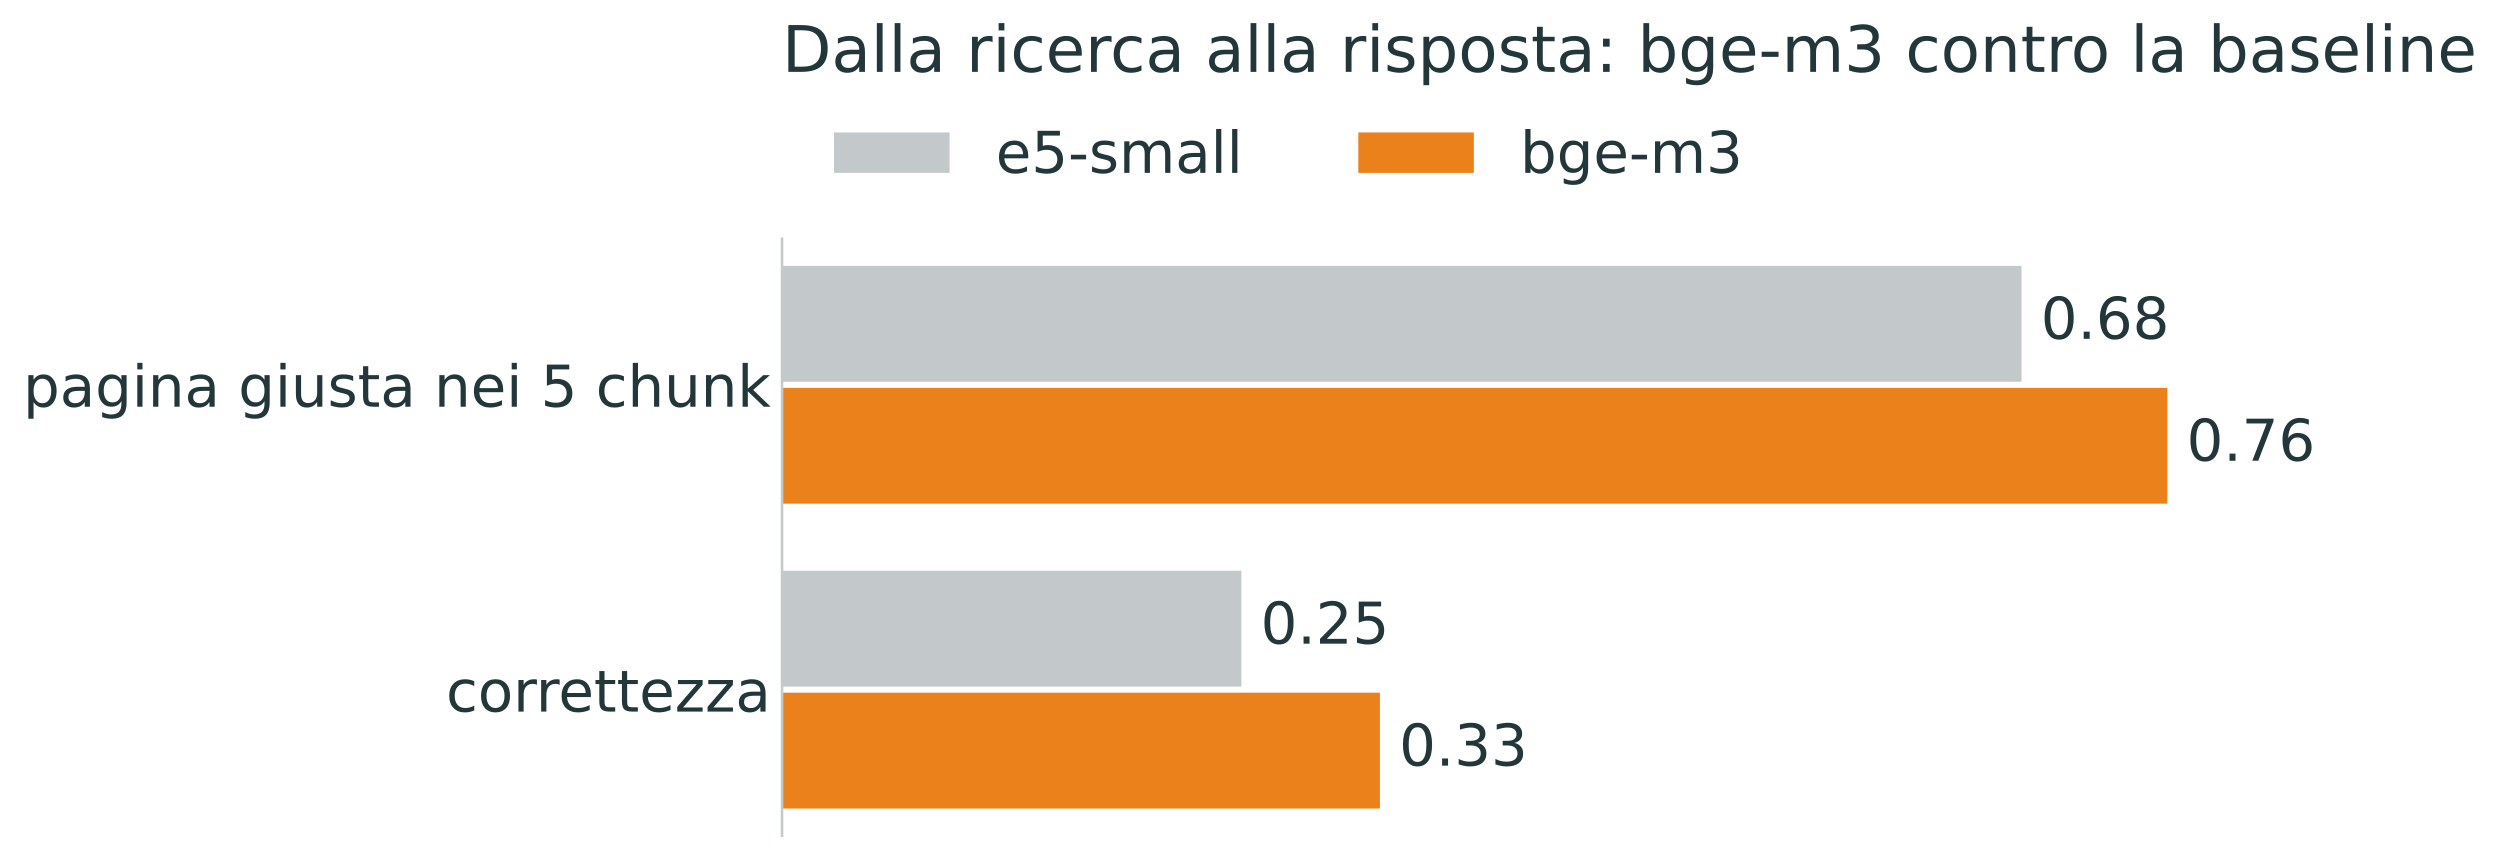
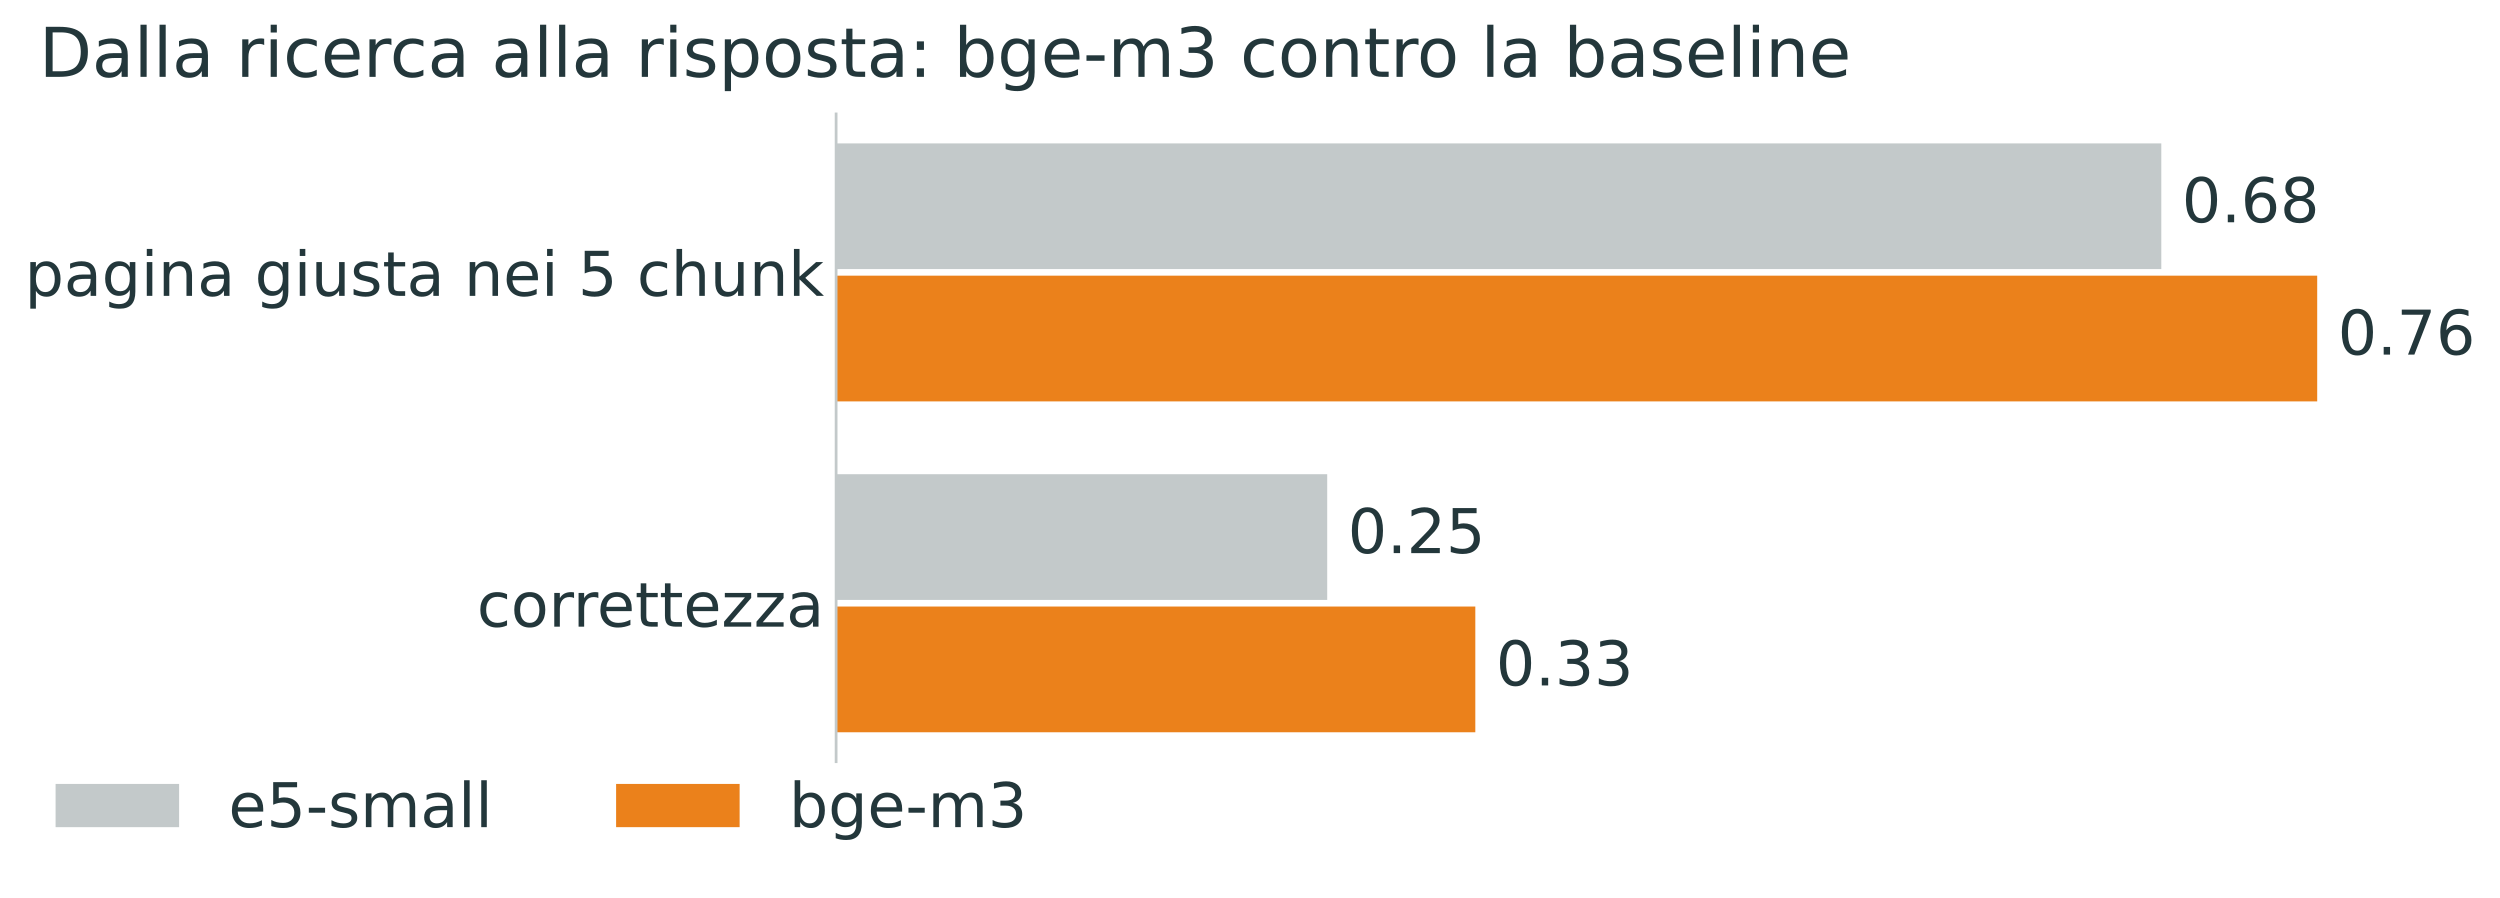
- <svg xmlns="http://www.w3.org/2000/svg" xmlns:xlink="http://www.w3.org/1999/xlink" width="779.003pt" height="267.6pt" viewBox="0 0 779.003 267.6" version="1.1">
+ <svg xmlns="http://www.w3.org/2000/svg" xmlns:xlink="http://www.w3.org/1999/xlink" width="728.626pt" height="261.6pt" viewBox="0 0 728.626 261.6" version="1.1">
  <defs>
    <style type="text/css">*{stroke-linejoin: round; stroke-linecap: butt}</style>
  </defs>
  <g id="figure_1">
    <g id="patch_1">
-       <path d="M 0 267.6  L 779.003 267.6  L 779.003 0  L 0 0  L 0 267.6  z " style="fill: none" />
+       <path d="M 0 261.6  L 728.626 261.6  L 728.626 0  L 0 0  L 0 261.6  z " style="fill: none" />
    </g>
    <g id="axes_1">
      <g id="patch_2">
-         <path d="M 243.685 260.4  L 696.931 260.4  L 696.931 74.397  L 243.685 74.397  L 243.685 260.4  z " style="fill: none" />
+         <path d="M 243.685 221.998  L 696.931 221.998  L 696.931 33.202  L 243.685 33.202  L 243.685 221.998  z " style="fill: none" />
      </g>
      <g id="patch_3">
-         <path d="M 243.685 82.852  L 629.91 82.852  L 629.91 118.95  L 243.685 118.95  z " clip-path="url(#p72cf7c8aee)" style="fill: #c3c9ca" />
+         <path d="M 243.685 41.784  L 629.91 41.784  L 629.91 78.424  L 243.685 78.424  z " clip-path="url(#pa851d800c7)" style="fill: #c3c9ca" />
      </g>
      <g id="patch_4">
-         <path d="M 243.685 177.848  L 386.815 177.848  L 386.815 213.946  L 243.685 213.946  z " clip-path="url(#p72cf7c8aee)" style="fill: #c3c9ca" />
+         <path d="M 243.685 138.206  L 386.815 138.206  L 386.815 174.847  L 243.685 174.847  z " clip-path="url(#pa851d800c7)" style="fill: #c3c9ca" />
      </g>
      <g id="patch_5">
-         <path d="M 243.685 120.85  L 675.348 120.85  L 675.348 156.949  L 243.685 156.949  z " clip-path="url(#p72cf7c8aee)" style="fill: #eb811b" />
+         <path d="M 243.685 80.353  L 675.348 80.353  L 675.348 116.993  L 243.685 116.993  z " clip-path="url(#pa851d800c7)" style="fill: #eb811b" />
      </g>
      <g id="patch_6">
-         <path d="M 243.685 215.846  L 429.982 215.846  L 429.982 251.945  L 243.685 251.945  z " clip-path="url(#p72cf7c8aee)" style="fill: #eb811b" />
+         <path d="M 243.685 176.775  L 429.982 176.775  L 429.982 213.416  L 243.685 213.416  z " clip-path="url(#pa851d800c7)" style="fill: #eb811b" />
      </g>
      <g id="matplotlib.axis_1">
        <g id="ytick_1">
          <g id="line2d_1" />
          <g id="text_1">
-             <g style="fill: #23373b" transform="translate(7.2 126.7387) scale(0.18 -0.18)">
+             <g style="fill: #23373b" transform="translate(7.2 86.2271) scale(0.18 -0.18)">
              <defs>
                <path id="DejaVuSans-53" d="M 1159 525  L 1159 -1331  L 581 -1331  L 581 3500  L 1159 3500  L 1159 2969  Q 1341 3281 1617 3432  Q 1894 3584 2278 3584  Q 2916 3584 3314 3078  Q 3713 2572 3713 1747  Q 3713 922 3314 415  Q 2916 -91 2278 -91  Q 1894 -91 1617 61  Q 1341 213 1159 525  z M 3116 1747  Q 3116 2381 2855 2742  Q 2594 3103 2138 3103  Q 1681 3103 1420 2742  Q 1159 2381 1159 1747  Q 1159 1113 1420 752  Q 1681 391 2138 391  Q 2594 391 2855 752  Q 3116 1113 3116 1747  z " transform="scale(0.015625)" />
                <path id="DejaVuSans-44" d="M 2194 1759  Q 1497 1759 1228 1600  Q 959 1441 959 1056  Q 959 750 1161 570  Q 1363 391 1709 391  Q 2188 391 2477 730  Q 2766 1069 2766 1631  L 2766 1759  L 2194 1759  z M 3341 1997  L 3341 0  L 2766 0  L 2766 531  Q 2569 213 2275 61  Q 1981 -91 1556 -91  Q 1019 -91 701 211  Q 384 513 384 1019  Q 384 1609 779 1909  Q 1175 2209 1959 2209  L 2766 2209  L 2766 2266  Q 2766 2663 2505 2880  Q 2244 3097 1772 3097  Q 1472 3097 1187 3025  Q 903 2953 641 2809  L 641 3341  Q 956 3463 1253 3523  Q 1550 3584 1831 3584  Q 2591 3584 2966 3190  Q 3341 2797 3341 1997  z " transform="scale(0.015625)" />
                <path id="DejaVuSans-4a" d="M 2906 1791  Q 2906 2416 2648 2759  Q 2391 3103 1925 3103  Q 1463 3103 1205 2759  Q 947 2416 947 1791  Q 947 1169 1205 825  Q 1463 481 1925 481  Q 2391 481 2648 825  Q 2906 1169 2906 1791  z M 3481 434  Q 3481 -459 3084 -895  Q 2688 -1331 1869 -1331  Q 1566 -1331 1297 -1286  Q 1028 -1241 775 -1147  L 775 -588  Q 1028 -725 1275 -790  Q 1522 -856 1778 -856  Q 2344 -856 2625 -561  Q 2906 -266 2906 331  L 2906 616  Q 2728 306 2450 153  Q 2172 0 1784 0  Q 1141 0 747 490  Q 353 981 353 1791  Q 353 2603 747 3093  Q 1141 3584 1784 3584  Q 2172 3584 2450 3431  Q 2728 3278 2906 2969  L 2906 3500  L 3481 3500  L 3481 434  z " transform="scale(0.015625)" />
                <path id="DejaVuSans-4c" d="M 603 3500  L 1178 3500  L 1178 0  L 603 0  L 603 3500  z M 603 4863  L 1178 4863  L 1178 4134  L 603 4134  L 603 4863  z " transform="scale(0.015625)" />
                <path id="DejaVuSans-51" d="M 3513 2113  L 3513 0  L 2938 0  L 2938 2094  Q 2938 2591 2744 2837  Q 2550 3084 2163 3084  Q 1697 3084 1428 2787  Q 1159 2491 1159 1978  L 1159 0  L 581 0  L 581 3500  L 1159 3500  L 1159 2956  Q 1366 3272 1645 3428  Q 1925 3584 2291 3584  Q 2894 3584 3203 3211  Q 3513 2838 3513 2113  z " transform="scale(0.015625)" />
                <path id="DejaVuSans-3" transform="scale(0.015625)" />
                <path id="DejaVuSans-58" d="M 544 1381  L 544 3500  L 1119 3500  L 1119 1403  Q 1119 906 1312 657  Q 1506 409 1894 409  Q 2359 409 2629 706  Q 2900 1003 2900 1516  L 2900 3500  L 3475 3500  L 3475 0  L 2900 0  L 2900 538  Q 2691 219 2414 64  Q 2138 -91 1772 -91  Q 1169 -91 856 284  Q 544 659 544 1381  z M 1991 3584  L 1991 3584  z " transform="scale(0.015625)" />
                <path id="DejaVuSans-56" d="M 2834 3397  L 2834 2853  Q 2591 2978 2328 3040  Q 2066 3103 1784 3103  Q 1356 3103 1142 2972  Q 928 2841 928 2578  Q 928 2378 1081 2264  Q 1234 2150 1697 2047  L 1894 2003  Q 2506 1872 2764 1633  Q 3022 1394 3022 966  Q 3022 478 2636 193  Q 2250 -91 1575 -91  Q 1294 -91 989 -36  Q 684 19 347 128  L 347 722  Q 666 556 975 473  Q 1284 391 1588 391  Q 1994 391 2212 530  Q 2431 669 2431 922  Q 2431 1156 2273 1281  Q 2116 1406 1581 1522  L 1381 1569  Q 847 1681 609 1914  Q 372 2147 372 2553  Q 372 3047 722 3315  Q 1072 3584 1716 3584  Q 2034 3584 2315 3537  Q 2597 3491 2834 3397  z " transform="scale(0.015625)" />
                <path id="DejaVuSans-57" d="M 1172 4494  L 1172 3500  L 2356 3500  L 2356 3053  L 1172 3053  L 1172 1153  Q 1172 725 1289 603  Q 1406 481 1766 481  L 2356 481  L 2356 0  L 1766 0  Q 1100 0 847 248  Q 594 497 594 1153  L 594 3053  L 172 3053  L 172 3500  L 594 3500  L 594 4494  L 1172 4494  z " transform="scale(0.015625)" />
                <path id="DejaVuSans-48" d="M 3597 1894  L 3597 1613  L 953 1613  Q 991 1019 1311 708  Q 1631 397 2203 397  Q 2534 397 2845 478  Q 3156 559 3463 722  L 3463 178  Q 3153 47 2828 -22  Q 2503 -91 2169 -91  Q 1331 -91 842 396  Q 353 884 353 1716  Q 353 2575 817 3079  Q 1281 3584 2069 3584  Q 2775 3584 3186 3129  Q 3597 2675 3597 1894  z M 3022 2063  Q 3016 2534 2758 2815  Q 2500 3097 2075 3097  Q 1594 3097 1305 2825  Q 1016 2553 972 2059  L 3022 2063  z " transform="scale(0.015625)" />
                <path id="DejaVuSans-18" d="M 691 4666  L 3169 4666  L 3169 4134  L 1269 4134  L 1269 2991  Q 1406 3038 1543 3061  Q 1681 3084 1819 3084  Q 2600 3084 3056 2656  Q 3513 2228 3513 1497  Q 3513 744 3044 326  Q 2575 -91 1722 -91  Q 1428 -91 1123 -41  Q 819 9 494 109  L 494 744  Q 775 591 1075 516  Q 1375 441 1709 441  Q 2250 441 2565 725  Q 2881 1009 2881 1497  Q 2881 1984 2565 2268  Q 2250 2553 1709 2553  Q 1456 2553 1204 2497  Q 953 2441 691 2322  L 691 4666  z " transform="scale(0.015625)" />
                <path id="DejaVuSans-46" d="M 3122 3366  L 3122 2828  Q 2878 2963 2633 3030  Q 2388 3097 2138 3097  Q 1578 3097 1268 2742  Q 959 2388 959 1747  Q 959 1106 1268 751  Q 1578 397 2138 397  Q 2388 397 2633 464  Q 2878 531 3122 666  L 3122 134  Q 2881 22 2623 -34  Q 2366 -91 2075 -91  Q 1284 -91 818 406  Q 353 903 353 1747  Q 353 2603 823 3093  Q 1294 3584 2113 3584  Q 2378 3584 2631 3529  Q 2884 3475 3122 3366  z " transform="scale(0.015625)" />
                <path id="DejaVuSans-4b" d="M 3513 2113  L 3513 0  L 2938 0  L 2938 2094  Q 2938 2591 2744 2837  Q 2550 3084 2163 3084  Q 1697 3084 1428 2787  Q 1159 2491 1159 1978  L 1159 0  L 581 0  L 581 4863  L 1159 4863  L 1159 2956  Q 1366 3272 1645 3428  Q 1925 3584 2291 3584  Q 2894 3584 3203 3211  Q 3513 2838 3513 2113  z " transform="scale(0.015625)" />
                <path id="DejaVuSans-4e" d="M 581 4863  L 1159 4863  L 1159 1991  L 2875 3500  L 3609 3500  L 1753 1863  L 3688 0  L 2938 0  L 1159 1709  L 1159 0  L 581 0  L 581 4863  z " transform="scale(0.015625)" />
              </defs>
              <use xlink:href="#DejaVuSans-53" />
              <use xlink:href="#DejaVuSans-44" transform="translate(63.48438 0)" />
              <use xlink:href="#DejaVuSans-4a" transform="translate(124.7656 0)" />
              <use xlink:href="#DejaVuSans-4c" transform="translate(188.25 0)" />
              <use xlink:href="#DejaVuSans-51" transform="translate(216.0312 0)" />
              <use xlink:href="#DejaVuSans-44" transform="translate(279.4062 0)" />
              <use xlink:href="#DejaVuSans-3" transform="translate(340.6875 0)" />
              <use xlink:href="#DejaVuSans-4a" transform="translate(372.4688 0)" />
              <use xlink:href="#DejaVuSans-4c" transform="translate(435.9531 0)" />
              <use xlink:href="#DejaVuSans-58" transform="translate(463.7344 0)" />
              <use xlink:href="#DejaVuSans-56" transform="translate(527.1094 0)" />
              <use xlink:href="#DejaVuSans-57" transform="translate(579.2031 0)" />
              <use xlink:href="#DejaVuSans-44" transform="translate(618.4062 0)" />
              <use xlink:href="#DejaVuSans-3" transform="translate(679.6875 0)" />
              <use xlink:href="#DejaVuSans-51" transform="translate(711.4688 0)" />
              <use xlink:href="#DejaVuSans-48" transform="translate(774.8438 0)" />
              <use xlink:href="#DejaVuSans-4c" transform="translate(836.375 0)" />
              <use xlink:href="#DejaVuSans-3" transform="translate(864.1562 0)" />
              <use xlink:href="#DejaVuSans-18" transform="translate(895.9375 0)" />
              <use xlink:href="#DejaVuSans-3" transform="translate(959.5625 0)" />
              <use xlink:href="#DejaVuSans-46" transform="translate(991.3438 0)" />
              <use xlink:href="#DejaVuSans-4b" transform="translate(1046.328 0)" />
              <use xlink:href="#DejaVuSans-58" transform="translate(1109.703 0)" />
              <use xlink:href="#DejaVuSans-51" transform="translate(1173.078 0)" />
              <use xlink:href="#DejaVuSans-4e" transform="translate(1236.453 0)" />
            </g>
          </g>
        </g>
        <g id="ytick_2">
          <g id="line2d_2" />
          <g id="text_2">
-             <g style="fill: #23373b" transform="translate(138.9966 221.7342) scale(0.18 -0.18)">
+             <g style="fill: #23373b" transform="translate(138.9966 182.6491) scale(0.18 -0.18)">
              <defs>
                <path id="DejaVuSans-52" d="M 1959 3097  Q 1497 3097 1228 2736  Q 959 2375 959 1747  Q 959 1119 1226 758  Q 1494 397 1959 397  Q 2419 397 2687 759  Q 2956 1122 2956 1747  Q 2956 2369 2687 2733  Q 2419 3097 1959 3097  z M 1959 3584  Q 2709 3584 3137 3096  Q 3566 2609 3566 1747  Q 3566 888 3137 398  Q 2709 -91 1959 -91  Q 1206 -91 779 398  Q 353 888 353 1747  Q 353 2609 779 3096  Q 1206 3584 1959 3584  z " transform="scale(0.015625)" />
                <path id="DejaVuSans-55" d="M 2631 2963  Q 2534 3019 2420 3045  Q 2306 3072 2169 3072  Q 1681 3072 1420 2755  Q 1159 2438 1159 1844  L 1159 0  L 581 0  L 581 3500  L 1159 3500  L 1159 2956  Q 1341 3275 1631 3429  Q 1922 3584 2338 3584  Q 2397 3584 2469 3576  Q 2541 3569 2628 3553  L 2631 2963  z " transform="scale(0.015625)" />
                <path id="DejaVuSans-5d" d="M 353 3500  L 3084 3500  L 3084 2975  L 922 459  L 3084 459  L 3084 0  L 275 0  L 275 525  L 2438 3041  L 353 3041  L 353 3500  z " transform="scale(0.015625)" />
              </defs>
              <use xlink:href="#DejaVuSans-46" />
              <use xlink:href="#DejaVuSans-52" transform="translate(54.98438 0)" />
              <use xlink:href="#DejaVuSans-55" transform="translate(116.1719 0)" />
              <use xlink:href="#DejaVuSans-55" transform="translate(155.5312 0)" />
              <use xlink:href="#DejaVuSans-48" transform="translate(194.4375 0)" />
              <use xlink:href="#DejaVuSans-57" transform="translate(255.9688 0)" />
              <use xlink:href="#DejaVuSans-57" transform="translate(295.1719 0)" />
              <use xlink:href="#DejaVuSans-48" transform="translate(334.375 0)" />
              <use xlink:href="#DejaVuSans-5d" transform="translate(395.9062 0)" />
              <use xlink:href="#DejaVuSans-5d" transform="translate(448.3906 0)" />
              <use xlink:href="#DejaVuSans-44" transform="translate(500.875 0)" />
            </g>
          </g>
        </g>
      </g>
      <g id="patch_7">
-         <path d="M 243.685 260.4  L 243.685 74.397  " style="fill: none; stroke: #c3c9ca; stroke-width: 0.8; stroke-linejoin: miter; stroke-linecap: square" />
+         <path d="M 243.685 221.998  L 243.685 33.202  " style="fill: none; stroke: #c3c9ca; stroke-width: 0.8; stroke-linejoin: miter; stroke-linecap: square" />
      </g>
      <g id="text_3">
-         <g style="fill: #23373b" transform="translate(635.9099 105.5766) scale(0.18 -0.18)">
+         <g style="fill: #23373b" transform="translate(635.9099 64.77975) scale(0.18 -0.18)">
          <defs>
            <path id="DejaVuSans-13" d="M 2034 4250  Q 1547 4250 1301 3770  Q 1056 3291 1056 2328  Q 1056 1369 1301 889  Q 1547 409 2034 409  Q 2525 409 2770 889  Q 3016 1369 3016 2328  Q 3016 3291 2770 3770  Q 2525 4250 2034 4250  z M 2034 4750  Q 2819 4750 3233 4129  Q 3647 3509 3647 2328  Q 3647 1150 3233 529  Q 2819 -91 2034 -91  Q 1250 -91 836 529  Q 422 1150 422 2328  Q 422 3509 836 4129  Q 1250 4750 2034 4750  z " transform="scale(0.015625)" />
            <path id="DejaVuSans-11" d="M 684 794  L 1344 794  L 1344 0  L 684 0  L 684 794  z " transform="scale(0.015625)" />
            <path id="DejaVuSans-19" d="M 2113 2584  Q 1688 2584 1439 2293  Q 1191 2003 1191 1497  Q 1191 994 1439 701  Q 1688 409 2113 409  Q 2538 409 2786 701  Q 3034 994 3034 1497  Q 3034 2003 2786 2293  Q 2538 2584 2113 2584  z M 3366 4563  L 3366 3988  Q 3128 4100 2886 4159  Q 2644 4219 2406 4219  Q 1781 4219 1451 3797  Q 1122 3375 1075 2522  Q 1259 2794 1537 2939  Q 1816 3084 2150 3084  Q 2853 3084 3261 2657  Q 3669 2231 3669 1497  Q 3669 778 3244 343  Q 2819 -91 2113 -91  Q 1303 -91 875 529  Q 447 1150 447 2328  Q 447 3434 972 4092  Q 1497 4750 2381 4750  Q 2619 4750 2861 4703  Q 3103 4656 3366 4563  z " transform="scale(0.015625)" />
            <path id="DejaVuSans-1b" d="M 2034 2216  Q 1584 2216 1326 1975  Q 1069 1734 1069 1313  Q 1069 891 1326 650  Q 1584 409 2034 409  Q 2484 409 2743 651  Q 3003 894 3003 1313  Q 3003 1734 2745 1975  Q 2488 2216 2034 2216  z M 1403 2484  Q 997 2584 770 2862  Q 544 3141 544 3541  Q 544 4100 942 4425  Q 1341 4750 2034 4750  Q 2731 4750 3128 4425  Q 3525 4100 3525 3541  Q 3525 3141 3298 2862  Q 3072 2584 2669 2484  Q 3125 2378 3379 2068  Q 3634 1759 3634 1313  Q 3634 634 3220 271  Q 2806 -91 2034 -91  Q 1263 -91 848 271  Q 434 634 434 1313  Q 434 1759 690 2068  Q 947 2378 1403 2484  z M 1172 3481  Q 1172 3119 1398 2916  Q 1625 2713 2034 2713  Q 2441 2713 2670 2916  Q 2900 3119 2900 3481  Q 2900 3844 2670 4047  Q 2441 4250 2034 4250  Q 1625 4250 1398 4047  Q 1172 3844 1172 3481  z " transform="scale(0.015625)" />
          </defs>
          <use xlink:href="#DejaVuSans-13" />
          <use xlink:href="#DejaVuSans-11" transform="translate(63.625 0)" />
          <use xlink:href="#DejaVuSans-19" transform="translate(95.40625 0)" />
          <use xlink:href="#DejaVuSans-1b" transform="translate(159.0312 0)" />
        </g>
      </g>
      <g id="text_4">
-         <g style="fill: #23373b" transform="translate(392.8152 200.5729) scale(0.18 -0.18)">
+         <g style="fill: #23373b" transform="translate(392.8152 161.2024) scale(0.18 -0.18)">
          <defs>
            <path id="DejaVuSans-15" d="M 1228 531  L 3431 531  L 3431 0  L 469 0  L 469 531  Q 828 903 1448 1529  Q 2069 2156 2228 2338  Q 2531 2678 2651 2914  Q 2772 3150 2772 3378  Q 2772 3750 2511 3984  Q 2250 4219 1831 4219  Q 1534 4219 1204 4116  Q 875 4013 500 3803  L 500 4441  Q 881 4594 1212 4672  Q 1544 4750 1819 4750  Q 2544 4750 2975 4387  Q 3406 4025 3406 3419  Q 3406 3131 3298 2873  Q 3191 2616 2906 2266  Q 2828 2175 2409 1742  Q 1991 1309 1228 531  z " transform="scale(0.015625)" />
          </defs>
          <use xlink:href="#DejaVuSans-13" />
          <use xlink:href="#DejaVuSans-11" transform="translate(63.625 0)" />
          <use xlink:href="#DejaVuSans-15" transform="translate(95.40625 0)" />
          <use xlink:href="#DejaVuSans-18" transform="translate(159.0312 0)" />
        </g>
      </g>
      <g id="text_5">
-         <g style="fill: #23373b" transform="translate(681.3481 143.5751) scale(0.18 -0.18)">
+         <g style="fill: #23373b" transform="translate(681.3481 103.3488) scale(0.18 -0.18)">
          <defs>
            <path id="DejaVuSans-1a" d="M 525 4666  L 3525 4666  L 3525 4397  L 1831 0  L 1172 0  L 2766 4134  L 525 4134  L 525 4666  z " transform="scale(0.015625)" />
          </defs>
          <use xlink:href="#DejaVuSans-13" />
          <use xlink:href="#DejaVuSans-11" transform="translate(63.625 0)" />
          <use xlink:href="#DejaVuSans-1a" transform="translate(95.40625 0)" />
          <use xlink:href="#DejaVuSans-19" transform="translate(159.0312 0)" />
        </g>
      </g>
      <g id="text_6">
-         <g style="fill: #23373b" transform="translate(435.9815 238.5713) scale(0.18 -0.18)">
+         <g style="fill: #23373b" transform="translate(435.9815 199.7715) scale(0.18 -0.18)">
          <defs>
            <path id="DejaVuSans-16" d="M 2597 2516  Q 3050 2419 3304 2112  Q 3559 1806 3559 1356  Q 3559 666 3084 287  Q 2609 -91 1734 -91  Q 1441 -91 1130 -33  Q 819 25 488 141  L 488 750  Q 750 597 1062 519  Q 1375 441 1716 441  Q 2309 441 2620 675  Q 2931 909 2931 1356  Q 2931 1769 2642 2001  Q 2353 2234 1838 2234  L 1294 2234  L 1294 2753  L 1863 2753  Q 2328 2753 2575 2939  Q 2822 3125 2822 3475  Q 2822 3834 2567 4026  Q 2313 4219 1838 4219  Q 1578 4219 1281 4162  Q 984 4106 628 3988  L 628 4550  Q 988 4650 1302 4700  Q 1616 4750 1894 4750  Q 2613 4750 3031 4423  Q 3450 4097 3450 3541  Q 3450 3153 3228 2886  Q 3006 2619 2597 2516  z " transform="scale(0.015625)" />
          </defs>
          <use xlink:href="#DejaVuSans-13" />
          <use xlink:href="#DejaVuSans-11" transform="translate(63.625 0)" />
          <use xlink:href="#DejaVuSans-16" transform="translate(95.40625 0)" />
          <use xlink:href="#DejaVuSans-16" transform="translate(159.0312 0)" />
        </g>
      </g>
-       <g id="text_7">
-         <g style="fill: #23373b" transform="translate(243.6847 22.39688) scale(0.2 -0.2)">
-           <defs>
-             <path id="DejaVuSans-27" d="M 1259 4147  L 1259 519  L 2022 519  Q 2988 519 3436 956  Q 3884 1394 3884 2338  Q 3884 3275 3436 3711  Q 2988 4147 2022 4147  L 1259 4147  z M 628 4666  L 1925 4666  Q 3281 4666 3915 4102  Q 4550 3538 4550 2338  Q 4550 1131 3912 565  Q 3275 0 1925 0  L 628 0  L 628 4666  z " transform="scale(0.015625)" />
-             <path id="DejaVuSans-4f" d="M 603 4863  L 1178 4863  L 1178 0  L 603 0  L 603 4863  z " transform="scale(0.015625)" />
-             <path id="DejaVuSans-1d" d="M 750 794  L 1409 794  L 1409 0  L 750 0  L 750 794  z M 750 3309  L 1409 3309  L 1409 2516  L 750 2516  L 750 3309  z " transform="scale(0.015625)" />
-             <path id="DejaVuSans-45" d="M 3116 1747  Q 3116 2381 2855 2742  Q 2594 3103 2138 3103  Q 1681 3103 1420 2742  Q 1159 2381 1159 1747  Q 1159 1113 1420 752  Q 1681 391 2138 391  Q 2594 391 2855 752  Q 3116 1113 3116 1747  z M 1159 2969  Q 1341 3281 1617 3432  Q 1894 3584 2278 3584  Q 2916 3584 3314 3078  Q 3713 2572 3713 1747  Q 3713 922 3314 415  Q 2916 -91 2278 -91  Q 1894 -91 1617 61  Q 1341 213 1159 525  L 1159 0  L 581 0  L 581 4863  L 1159 4863  L 1159 2969  z " transform="scale(0.015625)" />
-             <path id="DejaVuSans-10" d="M 313 2009  L 1997 2009  L 1997 1497  L 313 1497  L 313 2009  z " transform="scale(0.015625)" />
-             <path id="DejaVuSans-50" d="M 3328 2828  Q 3544 3216 3844 3400  Q 4144 3584 4550 3584  Q 5097 3584 5394 3201  Q 5691 2819 5691 2113  L 5691 0  L 5113 0  L 5113 2094  Q 5113 2597 4934 2840  Q 4756 3084 4391 3084  Q 3944 3084 3684 2787  Q 3425 2491 3425 1978  L 3425 0  L 2847 0  L 2847 2094  Q 2847 2600 2669 2842  Q 2491 3084 2119 3084  Q 1678 3084 1418 2786  Q 1159 2488 1159 1978  L 1159 0  L 581 0  L 581 3500  L 1159 3500  L 1159 2956  Q 1356 3278 1631 3431  Q 1906 3584 2284 3584  Q 2666 3584 2933 3390  Q 3200 3197 3328 2828  z " transform="scale(0.015625)" />
-           </defs>
-           <use xlink:href="#DejaVuSans-27" />
-           <use xlink:href="#DejaVuSans-44" transform="translate(77 0)" />
-           <use xlink:href="#DejaVuSans-4f" transform="translate(138.2812 0)" />
-           <use xlink:href="#DejaVuSans-4f" transform="translate(166.0625 0)" />
-           <use xlink:href="#DejaVuSans-44" transform="translate(193.8438 0)" />
-           <use xlink:href="#DejaVuSans-3" transform="translate(255.125 0)" />
-           <use xlink:href="#DejaVuSans-55" transform="translate(286.9062 0)" />
-           <use xlink:href="#DejaVuSans-4c" transform="translate(328.0156 0)" />
-           <use xlink:href="#DejaVuSans-46" transform="translate(355.7969 0)" />
-           <use xlink:href="#DejaVuSans-48" transform="translate(410.7812 0)" />
-           <use xlink:href="#DejaVuSans-55" transform="translate(472.3125 0)" />
-           <use xlink:href="#DejaVuSans-46" transform="translate(511.2188 0)" />
-           <use xlink:href="#DejaVuSans-44" transform="translate(566.2031 0)" />
-           <use xlink:href="#DejaVuSans-3" transform="translate(627.4844 0)" />
-           <use xlink:href="#DejaVuSans-44" transform="translate(659.2656 0)" />
-           <use xlink:href="#DejaVuSans-4f" transform="translate(720.5469 0)" />
-           <use xlink:href="#DejaVuSans-4f" transform="translate(748.3281 0)" />
-           <use xlink:href="#DejaVuSans-44" transform="translate(776.1094 0)" />
-           <use xlink:href="#DejaVuSans-3" transform="translate(837.3906 0)" />
-           <use xlink:href="#DejaVuSans-55" transform="translate(869.1719 0)" />
-           <use xlink:href="#DejaVuSans-4c" transform="translate(910.2812 0)" />
-           <use xlink:href="#DejaVuSans-56" transform="translate(938.0625 0)" />
-           <use xlink:href="#DejaVuSans-53" transform="translate(990.1562 0)" />
-           <use xlink:href="#DejaVuSans-52" transform="translate(1053.641 0)" />
-           <use xlink:href="#DejaVuSans-56" transform="translate(1114.828 0)" />
-           <use xlink:href="#DejaVuSans-57" transform="translate(1166.922 0)" />
-           <use xlink:href="#DejaVuSans-44" transform="translate(1206.125 0)" />
-           <use xlink:href="#DejaVuSans-1d" transform="translate(1267.406 0)" />
-           <use xlink:href="#DejaVuSans-3" transform="translate(1301.094 0)" />
-           <use xlink:href="#DejaVuSans-45" transform="translate(1332.875 0)" />
-           <use xlink:href="#DejaVuSans-4a" transform="translate(1396.359 0)" />
-           <use xlink:href="#DejaVuSans-48" transform="translate(1459.844 0)" />
-           <use xlink:href="#DejaVuSans-10" transform="translate(1521.375 0)" />
-           <use xlink:href="#DejaVuSans-50" transform="translate(1557.453 0)" />
-           <use xlink:href="#DejaVuSans-16" transform="translate(1654.859 0)" />
-           <use xlink:href="#DejaVuSans-3" transform="translate(1718.484 0)" />
-           <use xlink:href="#DejaVuSans-46" transform="translate(1750.266 0)" />
-           <use xlink:href="#DejaVuSans-52" transform="translate(1805.25 0)" />
-           <use xlink:href="#DejaVuSans-51" transform="translate(1866.438 0)" />
-           <use xlink:href="#DejaVuSans-57" transform="translate(1929.812 0)" />
-           <use xlink:href="#DejaVuSans-55" transform="translate(1969.016 0)" />
-           <use xlink:href="#DejaVuSans-52" transform="translate(2007.922 0)" />
-           <use xlink:href="#DejaVuSans-3" transform="translate(2069.109 0)" />
-           <use xlink:href="#DejaVuSans-4f" transform="translate(2100.891 0)" />
-           <use xlink:href="#DejaVuSans-44" transform="translate(2128.672 0)" />
-           <use xlink:href="#DejaVuSans-3" transform="translate(2189.953 0)" />
-           <use xlink:href="#DejaVuSans-45" transform="translate(2221.734 0)" />
-           <use xlink:href="#DejaVuSans-44" transform="translate(2285.219 0)" />
-           <use xlink:href="#DejaVuSans-56" transform="translate(2346.5 0)" />
-           <use xlink:href="#DejaVuSans-48" transform="translate(2398.594 0)" />
-           <use xlink:href="#DejaVuSans-4f" transform="translate(2460.125 0)" />
-           <use xlink:href="#DejaVuSans-4c" transform="translate(2487.906 0)" />
-           <use xlink:href="#DejaVuSans-51" transform="translate(2515.688 0)" />
-           <use xlink:href="#DejaVuSans-48" transform="translate(2579.062 0)" />
-         </g>
-       </g>
-       <g id="legend_1">
-         <g id="patch_8">
-           <path d="M 259.885 53.873  L 295.885 53.873  L 295.885 41.273  L 259.885 41.273  z " style="fill: #c3c9ca" />
-         </g>
-         <g id="text_8">
-           <g style="fill: #23373b" transform="translate(310.2847 53.87266) scale(0.18 -0.18)">
-             <use xlink:href="#DejaVuSans-48" />
-             <use xlink:href="#DejaVuSans-18" transform="translate(61.53125 0)" />
-             <use xlink:href="#DejaVuSans-10" transform="translate(125.1562 0)" />
-             <use xlink:href="#DejaVuSans-56" transform="translate(161.2344 0)" />
-             <use xlink:href="#DejaVuSans-50" transform="translate(213.3281 0)" />
-             <use xlink:href="#DejaVuSans-44" transform="translate(310.7344 0)" />
-             <use xlink:href="#DejaVuSans-4f" transform="translate(372.0156 0)" />
-             <use xlink:href="#DejaVuSans-4f" transform="translate(399.7969 0)" />
-           </g>
-         </g>
-         <g id="patch_9">
-           <path d="M 423.249 53.873  L 459.249 53.873  L 459.249 41.273  L 423.249 41.273  z " style="fill: #eb811b" />
-         </g>
-         <g id="text_9">
-           <g style="fill: #23373b" transform="translate(473.6488 53.87266) scale(0.18 -0.18)">
-             <use xlink:href="#DejaVuSans-45" />
-             <use xlink:href="#DejaVuSans-4a" transform="translate(63.48438 0)" />
-             <use xlink:href="#DejaVuSans-48" transform="translate(126.9688 0)" />
-             <use xlink:href="#DejaVuSans-10" transform="translate(188.5 0)" />
-             <use xlink:href="#DejaVuSans-50" transform="translate(224.5781 0)" />
-             <use xlink:href="#DejaVuSans-16" transform="translate(321.9844 0)" />
-           </g>
+     </g>
+     <g id="text_7">
+       <g style="fill: #23373b" transform="translate(11.39976 22.39688) scale(0.2 -0.2)">
+         <defs>
+           <path id="DejaVuSans-27" d="M 1259 4147  L 1259 519  L 2022 519  Q 2988 519 3436 956  Q 3884 1394 3884 2338  Q 3884 3275 3436 3711  Q 2988 4147 2022 4147  L 1259 4147  z M 628 4666  L 1925 4666  Q 3281 4666 3915 4102  Q 4550 3538 4550 2338  Q 4550 1131 3912 565  Q 3275 0 1925 0  L 628 0  L 628 4666  z " transform="scale(0.015625)" />
+           <path id="DejaVuSans-4f" d="M 603 4863  L 1178 4863  L 1178 0  L 603 0  L 603 4863  z " transform="scale(0.015625)" />
+           <path id="DejaVuSans-1d" d="M 750 794  L 1409 794  L 1409 0  L 750 0  L 750 794  z M 750 3309  L 1409 3309  L 1409 2516  L 750 2516  L 750 3309  z " transform="scale(0.015625)" />
+           <path id="DejaVuSans-45" d="M 3116 1747  Q 3116 2381 2855 2742  Q 2594 3103 2138 3103  Q 1681 3103 1420 2742  Q 1159 2381 1159 1747  Q 1159 1113 1420 752  Q 1681 391 2138 391  Q 2594 391 2855 752  Q 3116 1113 3116 1747  z M 1159 2969  Q 1341 3281 1617 3432  Q 1894 3584 2278 3584  Q 2916 3584 3314 3078  Q 3713 2572 3713 1747  Q 3713 922 3314 415  Q 2916 -91 2278 -91  Q 1894 -91 1617 61  Q 1341 213 1159 525  L 1159 0  L 581 0  L 581 4863  L 1159 4863  L 1159 2969  z " transform="scale(0.015625)" />
+           <path id="DejaVuSans-10" d="M 313 2009  L 1997 2009  L 1997 1497  L 313 1497  L 313 2009  z " transform="scale(0.015625)" />
+           <path id="DejaVuSans-50" d="M 3328 2828  Q 3544 3216 3844 3400  Q 4144 3584 4550 3584  Q 5097 3584 5394 3201  Q 5691 2819 5691 2113  L 5691 0  L 5113 0  L 5113 2094  Q 5113 2597 4934 2840  Q 4756 3084 4391 3084  Q 3944 3084 3684 2787  Q 3425 2491 3425 1978  L 3425 0  L 2847 0  L 2847 2094  Q 2847 2600 2669 2842  Q 2491 3084 2119 3084  Q 1678 3084 1418 2786  Q 1159 2488 1159 1978  L 1159 0  L 581 0  L 581 3500  L 1159 3500  L 1159 2956  Q 1356 3278 1631 3431  Q 1906 3584 2284 3584  Q 2666 3584 2933 3390  Q 3200 3197 3328 2828  z " transform="scale(0.015625)" />
+         </defs>
+         <use xlink:href="#DejaVuSans-27" />
+         <use xlink:href="#DejaVuSans-44" transform="translate(77 0)" />
+         <use xlink:href="#DejaVuSans-4f" transform="translate(138.2812 0)" />
+         <use xlink:href="#DejaVuSans-4f" transform="translate(166.0625 0)" />
+         <use xlink:href="#DejaVuSans-44" transform="translate(193.8438 0)" />
+         <use xlink:href="#DejaVuSans-3" transform="translate(255.125 0)" />
+         <use xlink:href="#DejaVuSans-55" transform="translate(286.9062 0)" />
+         <use xlink:href="#DejaVuSans-4c" transform="translate(328.0156 0)" />
+         <use xlink:href="#DejaVuSans-46" transform="translate(355.7969 0)" />
+         <use xlink:href="#DejaVuSans-48" transform="translate(410.7812 0)" />
+         <use xlink:href="#DejaVuSans-55" transform="translate(472.3125 0)" />
+         <use xlink:href="#DejaVuSans-46" transform="translate(511.2188 0)" />
+         <use xlink:href="#DejaVuSans-44" transform="translate(566.2031 0)" />
+         <use xlink:href="#DejaVuSans-3" transform="translate(627.4844 0)" />
+         <use xlink:href="#DejaVuSans-44" transform="translate(659.2656 0)" />
+         <use xlink:href="#DejaVuSans-4f" transform="translate(720.5469 0)" />
+         <use xlink:href="#DejaVuSans-4f" transform="translate(748.3281 0)" />
+         <use xlink:href="#DejaVuSans-44" transform="translate(776.1094 0)" />
+         <use xlink:href="#DejaVuSans-3" transform="translate(837.3906 0)" />
+         <use xlink:href="#DejaVuSans-55" transform="translate(869.1719 0)" />
+         <use xlink:href="#DejaVuSans-4c" transform="translate(910.2812 0)" />
+         <use xlink:href="#DejaVuSans-56" transform="translate(938.0625 0)" />
+         <use xlink:href="#DejaVuSans-53" transform="translate(990.1562 0)" />
+         <use xlink:href="#DejaVuSans-52" transform="translate(1053.641 0)" />
+         <use xlink:href="#DejaVuSans-56" transform="translate(1114.828 0)" />
+         <use xlink:href="#DejaVuSans-57" transform="translate(1166.922 0)" />
+         <use xlink:href="#DejaVuSans-44" transform="translate(1206.125 0)" />
+         <use xlink:href="#DejaVuSans-1d" transform="translate(1267.406 0)" />
+         <use xlink:href="#DejaVuSans-3" transform="translate(1301.094 0)" />
+         <use xlink:href="#DejaVuSans-45" transform="translate(1332.875 0)" />
+         <use xlink:href="#DejaVuSans-4a" transform="translate(1396.359 0)" />
+         <use xlink:href="#DejaVuSans-48" transform="translate(1459.844 0)" />
+         <use xlink:href="#DejaVuSans-10" transform="translate(1521.375 0)" />
+         <use xlink:href="#DejaVuSans-50" transform="translate(1557.453 0)" />
+         <use xlink:href="#DejaVuSans-16" transform="translate(1654.859 0)" />
+         <use xlink:href="#DejaVuSans-3" transform="translate(1718.484 0)" />
+         <use xlink:href="#DejaVuSans-46" transform="translate(1750.266 0)" />
+         <use xlink:href="#DejaVuSans-52" transform="translate(1805.25 0)" />
+         <use xlink:href="#DejaVuSans-51" transform="translate(1866.438 0)" />
+         <use xlink:href="#DejaVuSans-57" transform="translate(1929.812 0)" />
+         <use xlink:href="#DejaVuSans-55" transform="translate(1969.016 0)" />
+         <use xlink:href="#DejaVuSans-52" transform="translate(2007.922 0)" />
+         <use xlink:href="#DejaVuSans-3" transform="translate(2069.109 0)" />
+         <use xlink:href="#DejaVuSans-4f" transform="translate(2100.891 0)" />
+         <use xlink:href="#DejaVuSans-44" transform="translate(2128.672 0)" />
+         <use xlink:href="#DejaVuSans-3" transform="translate(2189.953 0)" />
+         <use xlink:href="#DejaVuSans-45" transform="translate(2221.734 0)" />
+         <use xlink:href="#DejaVuSans-44" transform="translate(2285.219 0)" />
+         <use xlink:href="#DejaVuSans-56" transform="translate(2346.5 0)" />
+         <use xlink:href="#DejaVuSans-48" transform="translate(2398.594 0)" />
+         <use xlink:href="#DejaVuSans-4f" transform="translate(2460.125 0)" />
+         <use xlink:href="#DejaVuSans-4c" transform="translate(2487.906 0)" />
+         <use xlink:href="#DejaVuSans-51" transform="translate(2515.688 0)" />
+         <use xlink:href="#DejaVuSans-48" transform="translate(2579.062 0)" />
+       </g>
+     </g>
+     <g id="legend_1">
+       <g id="patch_8">
+         <path d="M 16.2 241.076  L 52.2 241.076  L 52.2 228.476  L 16.2 228.476  z " style="fill: #c3c9ca" />
+       </g>
+       <g id="text_8">
+         <g style="fill: #23373b" transform="translate(66.6 241.0755) scale(0.18 -0.18)">
+           <use xlink:href="#DejaVuSans-48" />
+           <use xlink:href="#DejaVuSans-18" transform="translate(61.53125 0)" />
+           <use xlink:href="#DejaVuSans-10" transform="translate(125.1562 0)" />
+           <use xlink:href="#DejaVuSans-56" transform="translate(161.2344 0)" />
+           <use xlink:href="#DejaVuSans-50" transform="translate(213.3281 0)" />
+           <use xlink:href="#DejaVuSans-44" transform="translate(310.7344 0)" />
+           <use xlink:href="#DejaVuSans-4f" transform="translate(372.0156 0)" />
+           <use xlink:href="#DejaVuSans-4f" transform="translate(399.7969 0)" />
+         </g>
+       </g>
+       <g id="patch_9">
+         <path d="M 179.564 241.076  L 215.564 241.076  L 215.564 228.476  L 179.564 228.476  z " style="fill: #eb811b" />
+       </g>
+       <g id="text_9">
+         <g style="fill: #23373b" transform="translate(229.9641 241.0755) scale(0.18 -0.18)">
+           <use xlink:href="#DejaVuSans-45" />
+           <use xlink:href="#DejaVuSans-4a" transform="translate(63.48438 0)" />
+           <use xlink:href="#DejaVuSans-48" transform="translate(126.9688 0)" />
+           <use xlink:href="#DejaVuSans-10" transform="translate(188.5 0)" />
+           <use xlink:href="#DejaVuSans-50" transform="translate(224.5781 0)" />
+           <use xlink:href="#DejaVuSans-16" transform="translate(321.9844 0)" />
        </g>
      </g>
    </g>
  </g>
  <defs>
-     <clipPath id="p72cf7c8aee">
-       <rect x="243.685" y="74.397" width="453.247" height="186.003" />
+     <clipPath id="pa851d800c7">
+       <rect x="243.685" y="33.202" width="453.247" height="188.796" />
    </clipPath>
  </defs>
</svg>
